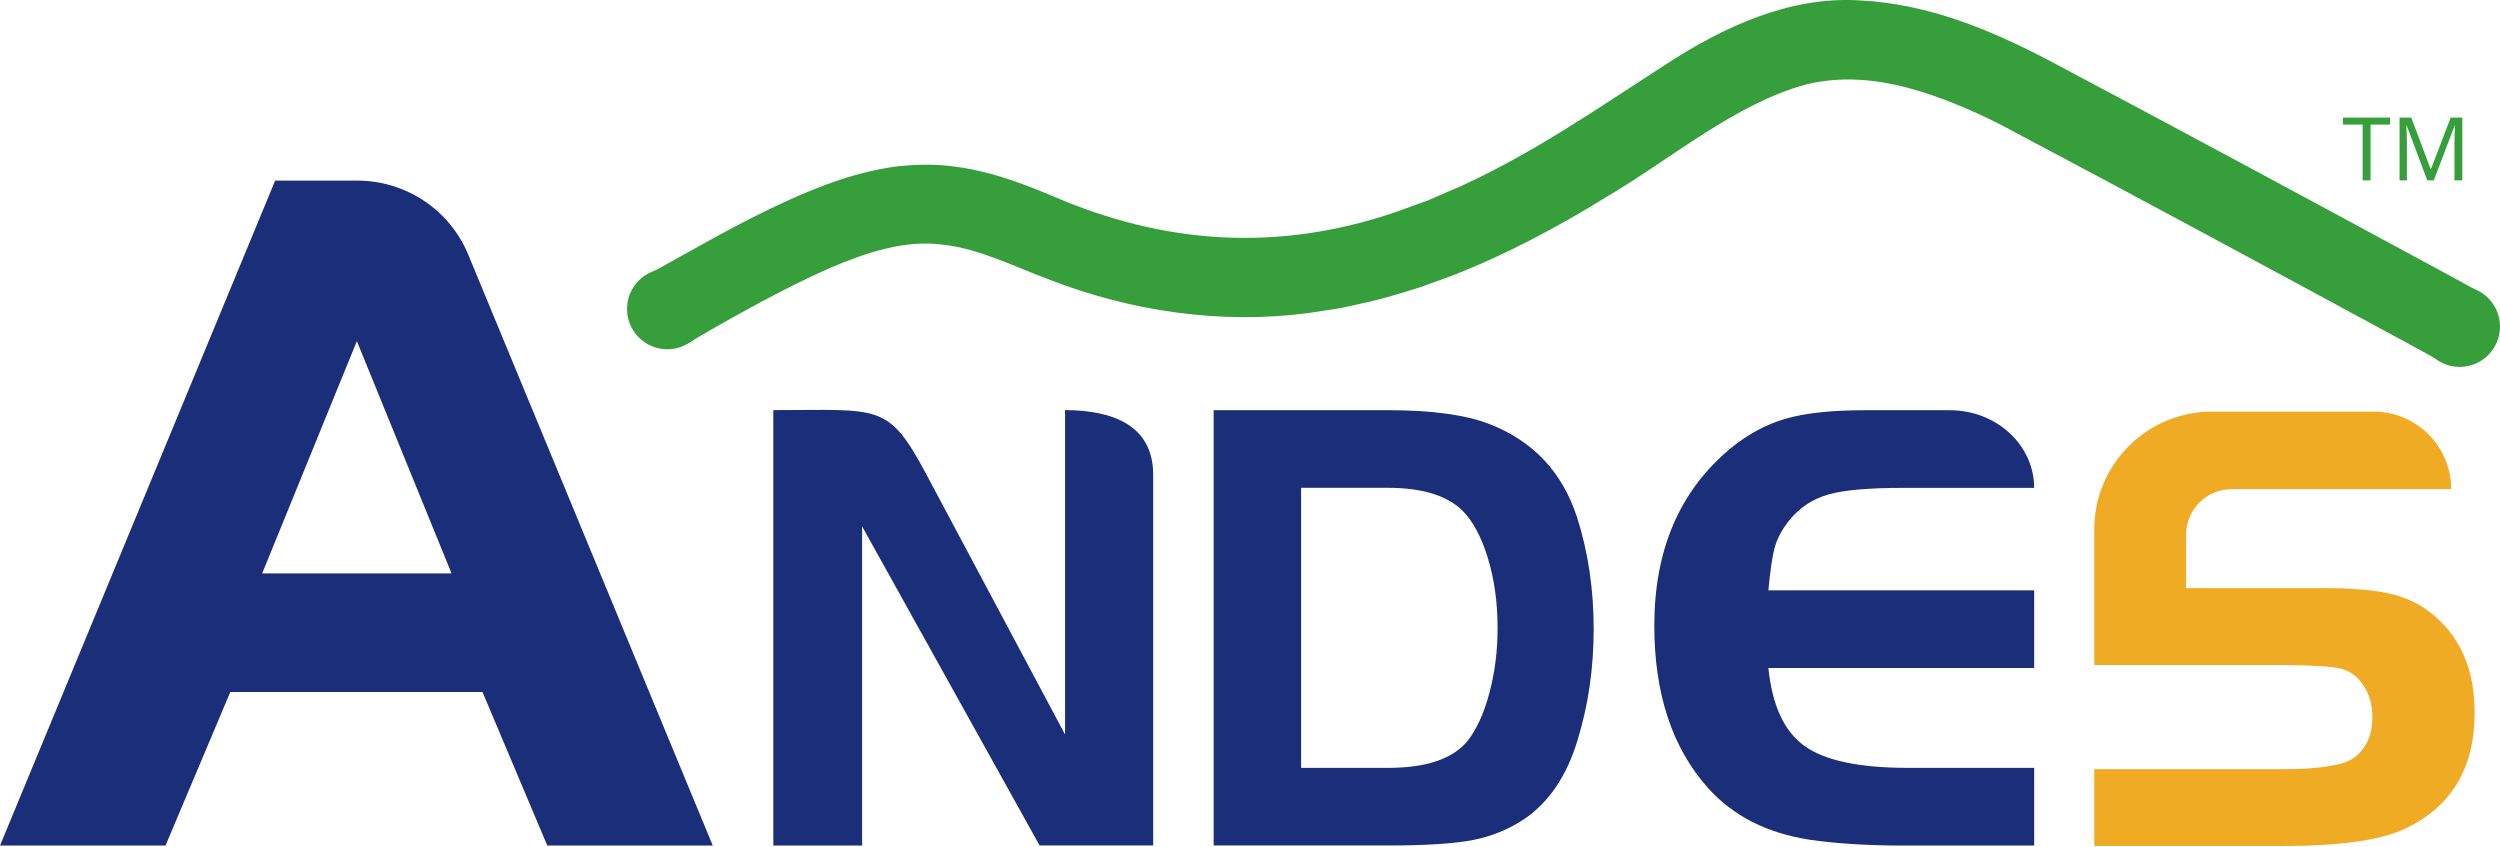
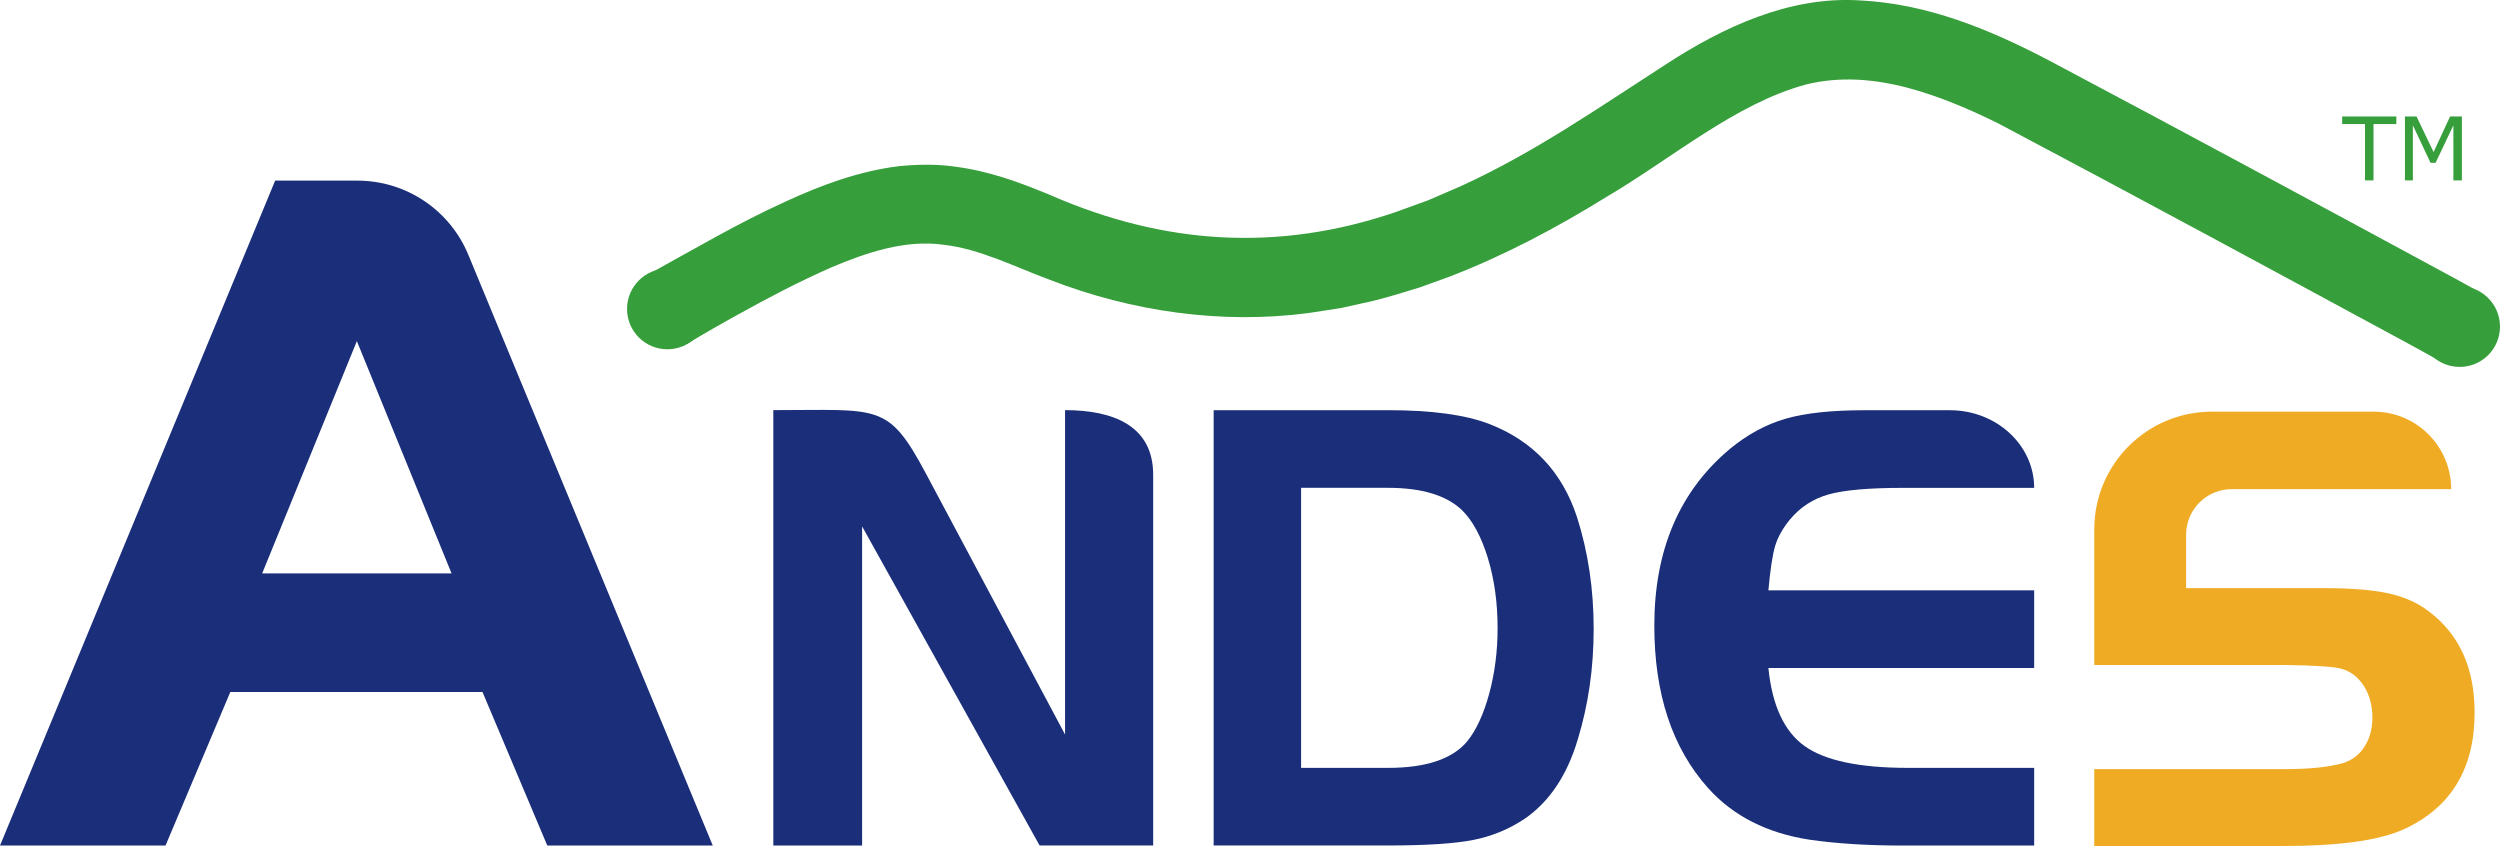
- <svg xmlns="http://www.w3.org/2000/svg" id="_圖層_1" data-name="圖層 1" viewBox="0 0 596.94 202.01">
-   <defs>
-     <style> .cls-1 { fill: #1a2e7a; } .cls-2 { font-family: MicrosoftJhengHeiBold, 'Microsoft JhengHei'; font-size: 21px; } .cls-2, .cls-3 { fill: #369f3b; } .cls-4 { fill: #f0ab25; } </style>
+ <svg xmlns="http://www.w3.org/2000/svg" id="_圖層_1" data-name="圖層 1" viewBox="0 0 596.94 202.01" version="1.1">
+   <defs id="defs1">
+     <style id="style1"> .cls-1 { fill: #1a2e7a; } .cls-2 { font-family: MicrosoftJhengHeiBold, 'Microsoft JhengHei'; font-size: 21px; } .cls-2, .cls-3 { fill: #369f3b; } .cls-4 { fill: #f0ab25; } </style>
  </defs>
-   <path class="cls-1" d="M0,201.9L65.7,43.13h19.64c11.6,0,22.05,6.99,26.48,17.7l58.37,141.07h-39.51l-15.47-36.66h-60.22l-15.47,36.66H0ZM85.21,81.45l-22.61,55.46h45.22l-22.61-55.46Z" />
-   <path class="cls-1" d="M205.85,125.68v76.21h-21.2v-103.96c25.54,0,27.38-1.85,36.58,15.41,9.2,17.26,33.08,62.05,33.08,62.05v-77.46c11.62,0,21.04,3.79,21.04,15.41v88.54h-27.12l-42.39-76.21Z" />
-   <path class="cls-1" d="M289.79,97.94h41.62c10.39,0,18.44,1.09,24.12,3.27,10.49,4.05,17.5,11.48,21.03,22.29,2.65,8.31,3.97,17.2,3.97,26.65s-1.28,18.18-3.82,26.49c-2.55,8.52-6.77,14.81-12.65,18.86-3.73,2.49-7.82,4.18-12.28,5.06-4.46.88-11.25,1.32-20.37,1.32h-41.62v-103.95ZM310.67,116.49v66.86h20.74c9.12,0,15.44-2.13,18.97-6.39,2.15-2.7,3.9-6.49,5.22-11.38,1.32-4.88,1.99-10.08,1.99-15.59,0-6.13-.79-11.74-2.35-16.83-1.57-5.09-3.63-8.88-6.18-11.38-3.73-3.53-9.61-5.3-17.65-5.3h-20.74Z" />
-   <path class="cls-1" d="M485.71,116.49h-31.3c-8.12,0-14.05.52-17.77,1.56-3.72,1.04-6.83,3.06-9.31,6.08-1.69,2.08-2.85,4.16-3.47,6.23-.62,2.08-1.16,5.61-1.61,10.6h63.46v18.55h-63.46c.9,8.94,3.78,15.14,8.63,18.62,4.85,3.48,13.09,5.22,24.71,5.22h30.12v18.55h-31.3c-8.46,0-15.91-.47-22.34-1.4-10.15-1.56-18.22-5.66-24.2-12.31-8.58-9.56-12.86-22.5-12.86-38.81,0-18.08,6.03-32.16,18.11-42.24,4.17-3.43,8.6-5.82,13.28-7.17,4.68-1.35,10.97-2.02,18.87-2.02h20.3c11.12,0,20.14,8.3,20.14,18.55" />
-   <path class="cls-4" d="M585.28,116.8h-52.41c-6.01,0-10.88,4.87-10.88,10.88v12.75h32.97c6.43,0,11.53.42,15.32,1.24,3.78.83,7.02,2.28,9.72,4.35,7.26,5.5,10.88,13.53,10.88,24.1,0,13.38-5.6,22.65-16.79,27.84-5.91,2.7-15.45,4.04-28.62,4.04h-45.41v-18.35h45.41c6.22,0,10.99-.52,14.31-1.55,2.07-.72,3.71-2.04,4.9-3.97,1.19-1.92,1.79-4.17,1.79-6.76,0-2.9-.67-5.42-2.02-7.54-1.35-2.12-3.11-3.5-5.29-4.12-1.76-.52-6.32-.83-13.69-.93h-45.41v-32.39c0-15.52,12.58-28.1,28.1-28.1h38.61c10.22,0,18.51,8.28,18.51,18.51" />
-   <path class="cls-3" d="M154.6,65.62c10.88-5.99,21.57-12.31,32.92-17.47,8.51-3.93,17.39-7.23,26.99-8.46,4.29-.43,8.91-.54,13.13.05,8.53,1.05,15.77,3.78,23.32,6.91,26.96,11.76,54.07,13.56,82.08,4.06,2.32-.84,5.72-2.08,8.03-2.91,1.03-.45,6.74-2.92,7.89-3.42,17.49-8.01,32.54-18.52,48.91-29.08C411.39,6.51,427.22-.93,443.94.09c16.25.76,31.15,6.93,45.27,14.32,31.54,16.73,64.86,34.69,96.28,51.7,2.17,1.19,4.22,2.3,6.64,3.67,0,0-9.64,16.37-9.64,16.37,0,0-6.1-3.37-6.1-3.37-32.38-17.54-66.67-36.07-99.12-53.24-6.86-3.43-14.44-6.64-21.77-8.58-8.07-2.12-16.12-2.76-24.13-.82-16.97,4.53-32.23,17.76-47.95,26.98-11.71,7.25-24.29,13.92-37.19,18.89-1.81.65-5.45,1.98-7.26,2.63-3.56,1.11-7.57,2.33-11.19,3.23,0,0-7.62,1.69-7.62,1.69l-7.75,1.19c-20.77,2.74-42.19-.37-61.62-7.89-8.2-3.02-16.9-7.47-25.44-8.41-9.19-1.3-18.44,1.84-26.88,5.41-7.45,3.28-14.76,7.08-21.91,11.06-4.17,2.28-8.35,4.68-12.46,7.15,0,0-9.51-16.45-9.51-16.45h0Z" />
-   <path class="cls-3" d="M168.98,73.77c0,5.32-4.31,9.63-9.63,9.63s-9.63-4.31-9.63-9.63,4.31-9.63,9.63-9.63,9.63,4.31,9.63,9.63Z" />
-   <path class="cls-3" d="M596.94,77.98c0,5.32-4.31,9.63-9.63,9.63s-9.63-4.31-9.63-9.63,4.31-9.63,9.63-9.63,9.63,4.31,9.63,9.63Z" />
-   <text class="cls-2" transform="translate(559.25 43.08)">
-     <tspan x="0" y="0">TM</tspan>
-   </text>
+   <path class="cls-1" d="M0,201.9L65.7,43.13h19.64c11.6,0,22.05,6.99,26.48,17.7l58.37,141.07h-39.51l-15.47-36.66h-60.22l-15.47,36.66H0ZM85.21,81.45l-22.61,55.46h45.22l-22.61-55.46Z" id="path1" />
+   <path class="cls-1" d="M205.85,125.68v76.21h-21.2v-103.96c25.54,0,27.38-1.85,36.58,15.41,9.2,17.26,33.08,62.05,33.08,62.05v-77.46c11.62,0,21.04,3.79,21.04,15.41v88.54h-27.12l-42.39-76.21Z" id="path2" />
+   <path class="cls-1" d="M289.79,97.94h41.62c10.39,0,18.44,1.09,24.12,3.27,10.49,4.05,17.5,11.48,21.03,22.29,2.65,8.31,3.97,17.2,3.97,26.65s-1.28,18.18-3.82,26.49c-2.55,8.52-6.77,14.81-12.65,18.86-3.73,2.49-7.82,4.18-12.28,5.06-4.46.88-11.25,1.32-20.37,1.32h-41.62v-103.95ZM310.67,116.49v66.86h20.74c9.12,0,15.44-2.13,18.97-6.39,2.15-2.7,3.9-6.49,5.22-11.38,1.32-4.88,1.99-10.08,1.99-15.59,0-6.13-.79-11.74-2.35-16.83-1.57-5.09-3.63-8.88-6.18-11.38-3.73-3.53-9.61-5.3-17.65-5.3h-20.74Z" id="path3" />
+   <path class="cls-1" d="M485.71,116.49h-31.3c-8.12,0-14.05.52-17.77,1.56-3.72,1.04-6.83,3.06-9.31,6.08-1.69,2.08-2.85,4.16-3.47,6.23-.62,2.08-1.16,5.61-1.61,10.6h63.46v18.55h-63.46c.9,8.94,3.78,15.14,8.63,18.62,4.85,3.48,13.09,5.22,24.71,5.22h30.12v18.55h-31.3c-8.46,0-15.91-.47-22.34-1.4-10.15-1.56-18.22-5.66-24.2-12.31-8.58-9.56-12.86-22.5-12.86-38.81,0-18.08,6.03-32.16,18.11-42.24,4.17-3.43,8.6-5.82,13.28-7.17,4.68-1.35,10.97-2.02,18.87-2.02h20.3c11.12,0,20.14,8.3,20.14,18.55" id="path4" />
+   <path class="cls-4" d="M585.28,116.8h-52.41c-6.01,0-10.88,4.87-10.88,10.88v12.75h32.97c6.43,0,11.53.42,15.32,1.24,3.78.83,7.02,2.28,9.72,4.35,7.26,5.5,10.88,13.53,10.88,24.1,0,13.38-5.6,22.65-16.79,27.84-5.91,2.7-15.45,4.04-28.62,4.04h-45.41v-18.35h45.41c6.22,0,10.99-.52,14.31-1.55,2.07-.72,3.71-2.04,4.9-3.97,1.19-1.92,1.79-4.17,1.79-6.76,0-2.9-.67-5.42-2.02-7.54-1.35-2.12-3.11-3.5-5.29-4.12-1.76-.52-6.32-.83-13.69-.93h-45.41v-32.39c0-15.52,12.58-28.1,28.1-28.1h38.61c10.22,0,18.51,8.28,18.51,18.51" id="path5" />
+   <path class="cls-3" d="M154.6,65.62c10.88-5.99,21.57-12.31,32.92-17.47,8.51-3.93,17.39-7.23,26.99-8.46,4.29-.43,8.91-.54,13.13.05,8.53,1.05,15.77,3.78,23.32,6.91,26.96,11.76,54.07,13.56,82.08,4.06,2.32-.84,5.72-2.08,8.03-2.91,1.03-.45,6.74-2.92,7.89-3.42,17.49-8.01,32.54-18.52,48.91-29.08C411.39,6.51,427.22-.93,443.94.09c16.25.76,31.15,6.93,45.27,14.32,31.54,16.73,64.86,34.69,96.28,51.7,2.17,1.19,4.22,2.3,6.64,3.67,0,0-9.64,16.37-9.64,16.37,0,0-6.1-3.37-6.1-3.37-32.38-17.54-66.67-36.07-99.12-53.24-6.86-3.43-14.44-6.64-21.77-8.58-8.07-2.12-16.12-2.76-24.13-.82-16.97,4.53-32.23,17.76-47.95,26.98-11.71,7.25-24.29,13.92-37.19,18.89-1.81.65-5.45,1.98-7.26,2.63-3.56,1.11-7.57,2.33-11.19,3.23,0,0-7.62,1.69-7.62,1.69l-7.75,1.19c-20.77,2.74-42.19-.37-61.62-7.89-8.2-3.02-16.9-7.47-25.44-8.41-9.19-1.3-18.44,1.84-26.88,5.41-7.45,3.28-14.76,7.08-21.91,11.06-4.17,2.28-8.35,4.68-12.46,7.15,0,0-9.51-16.45-9.51-16.45h0Z" id="path6" />
+   <path class="cls-3" d="M168.98,73.77c0,5.32-4.31,9.63-9.63,9.63s-9.63-4.31-9.63-9.63,4.31-9.63,9.63-9.63,9.63,4.31,9.63,9.63Z" id="path7" />
+   <path class="cls-3" d="M596.94,77.98c0,5.32-4.31,9.63-9.63,9.63s-9.63-4.31-9.63-9.63,4.31-9.63,9.63-9.63,9.63,4.31,9.63,9.63Z" id="path8" />
+   <path d="M 12.94,-13.463 H 7.485 V 0 H 5.455 V -13.463 H 0 v -1.805 H 12.94 Z M 28.588,0 H 26.558 V -13.156 L 22.312,-4.204 H 21.103 L 16.888,-13.156 V 0 h -1.897 v -15.268 h 2.769 l 4.071,8.5 3.938,-8.5 h 2.82 z" id="text8" class="cls-2" style="font-size:21px;font-family:MicrosoftJhengHeiBold, 'Microsoft JhengHei';fill:#369f3b" transform="translate(559.25 43.08)" aria-label="TM" />
</svg>
